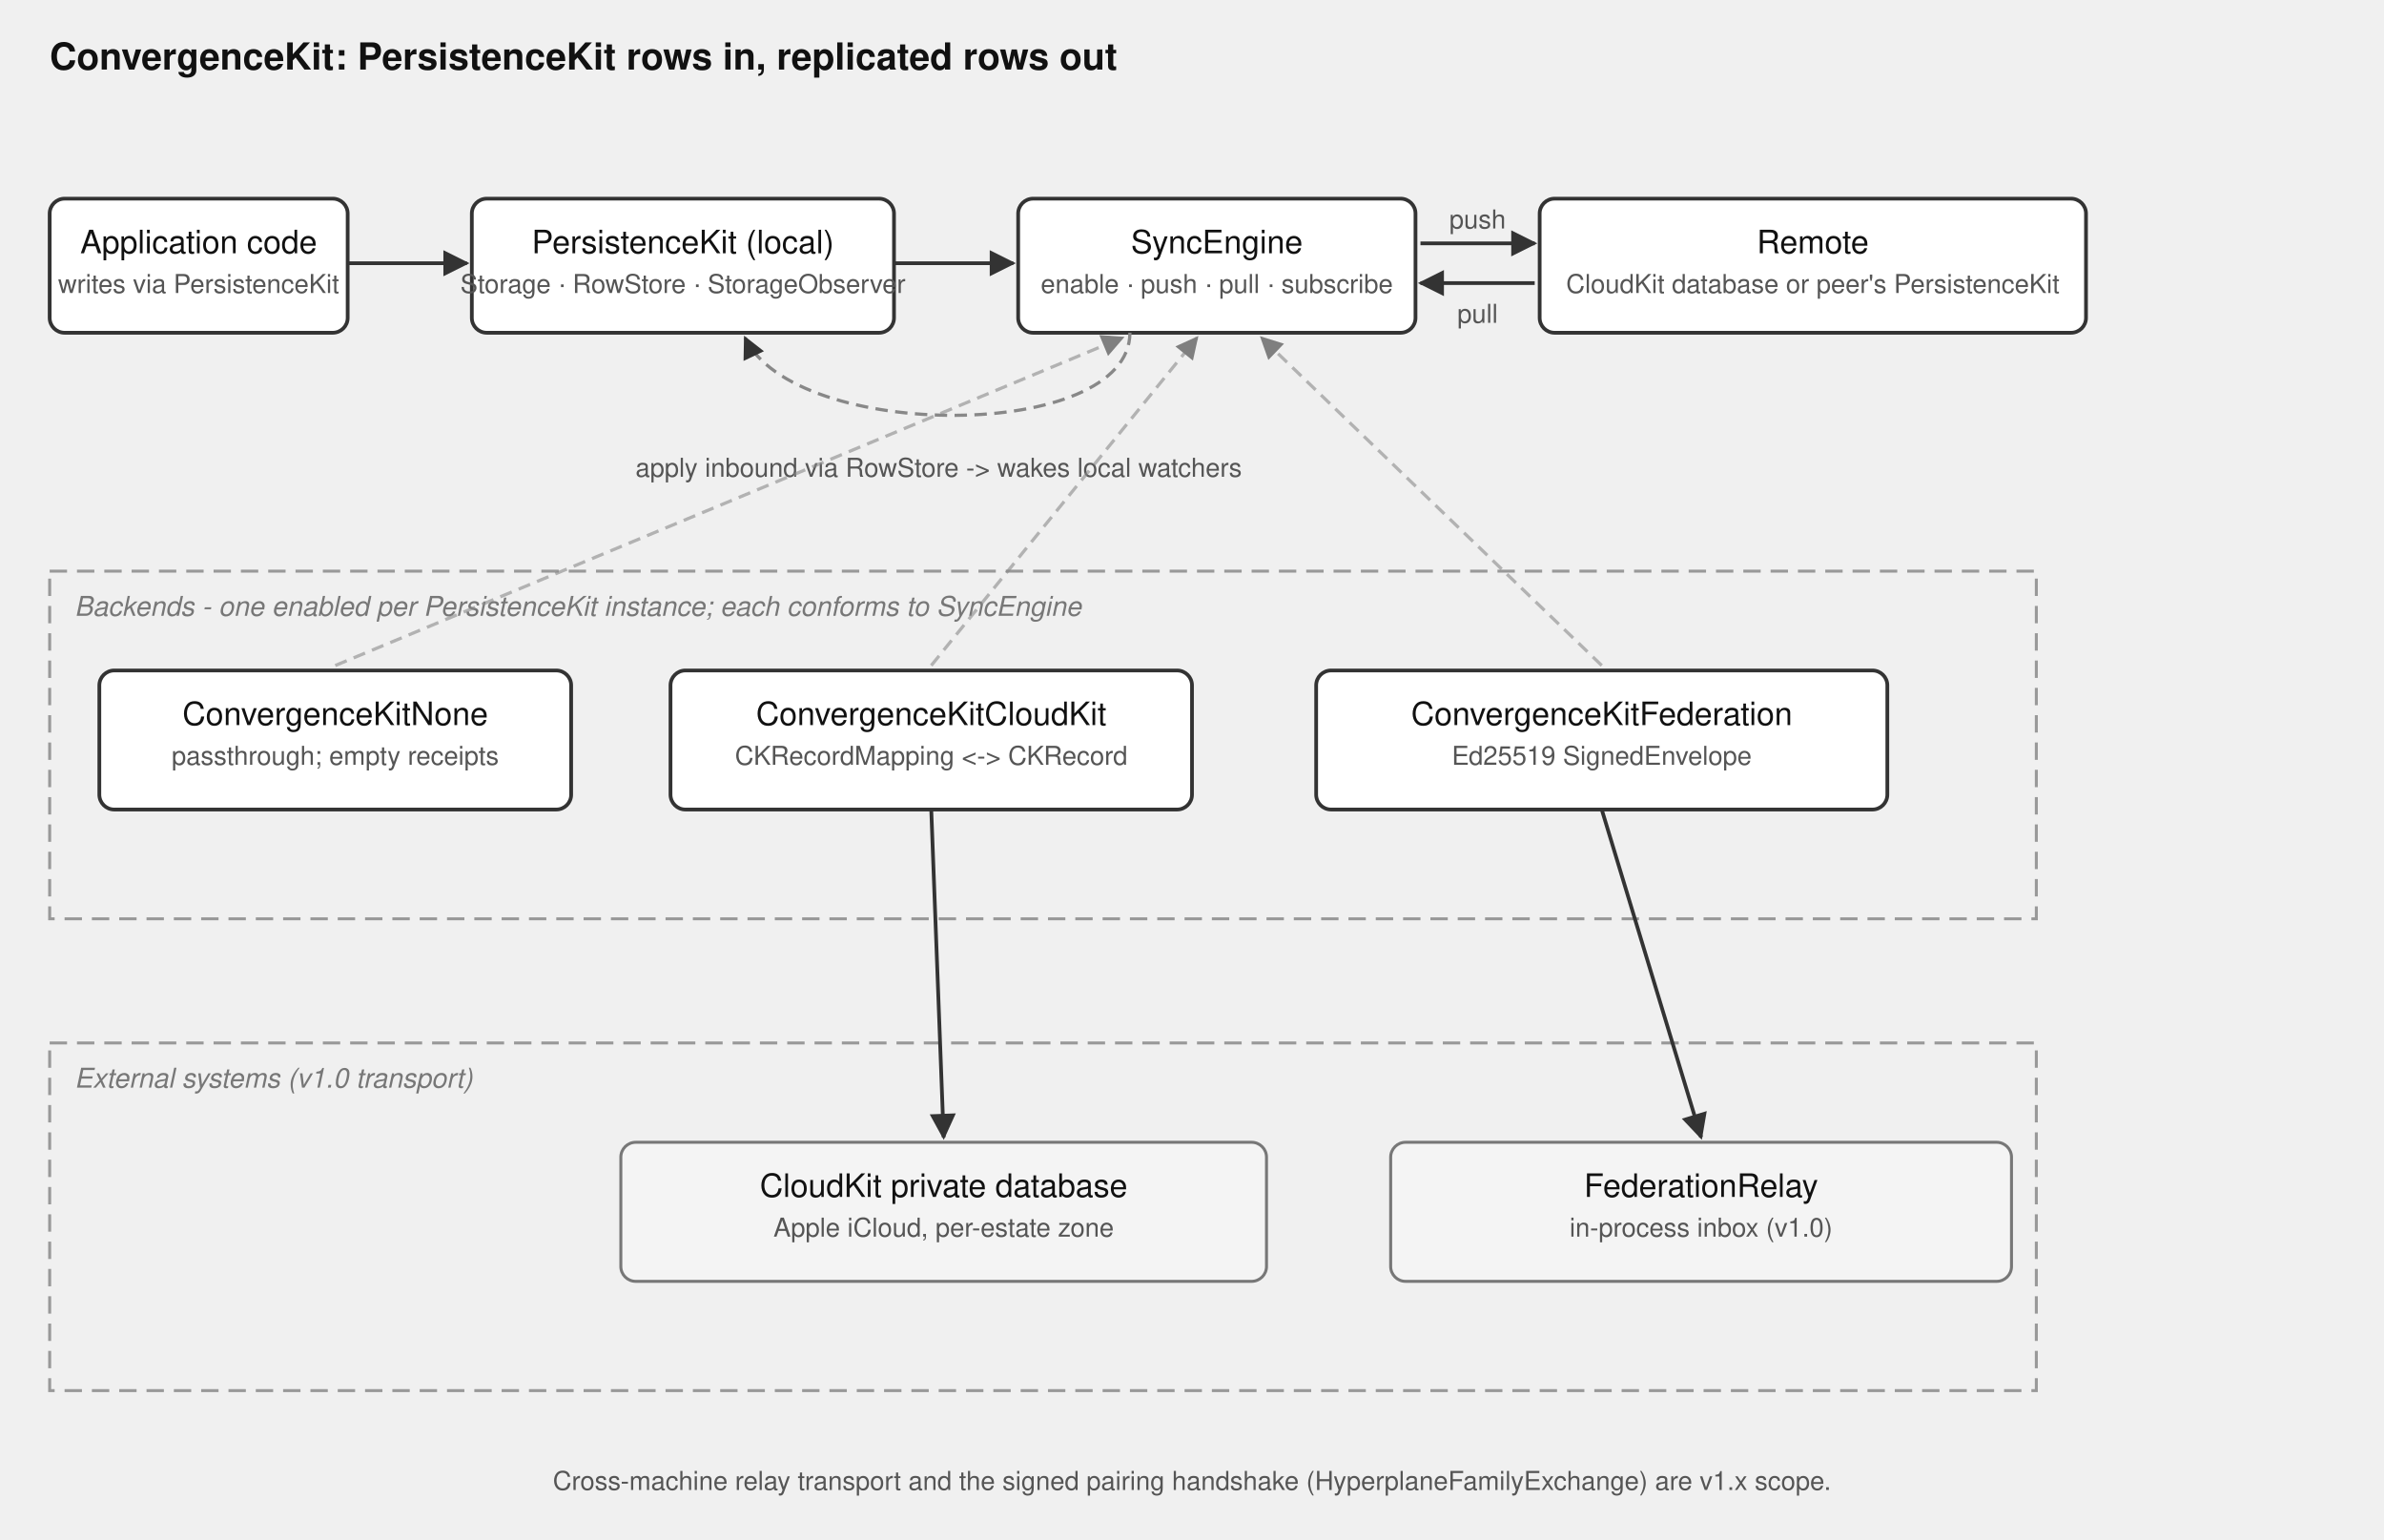
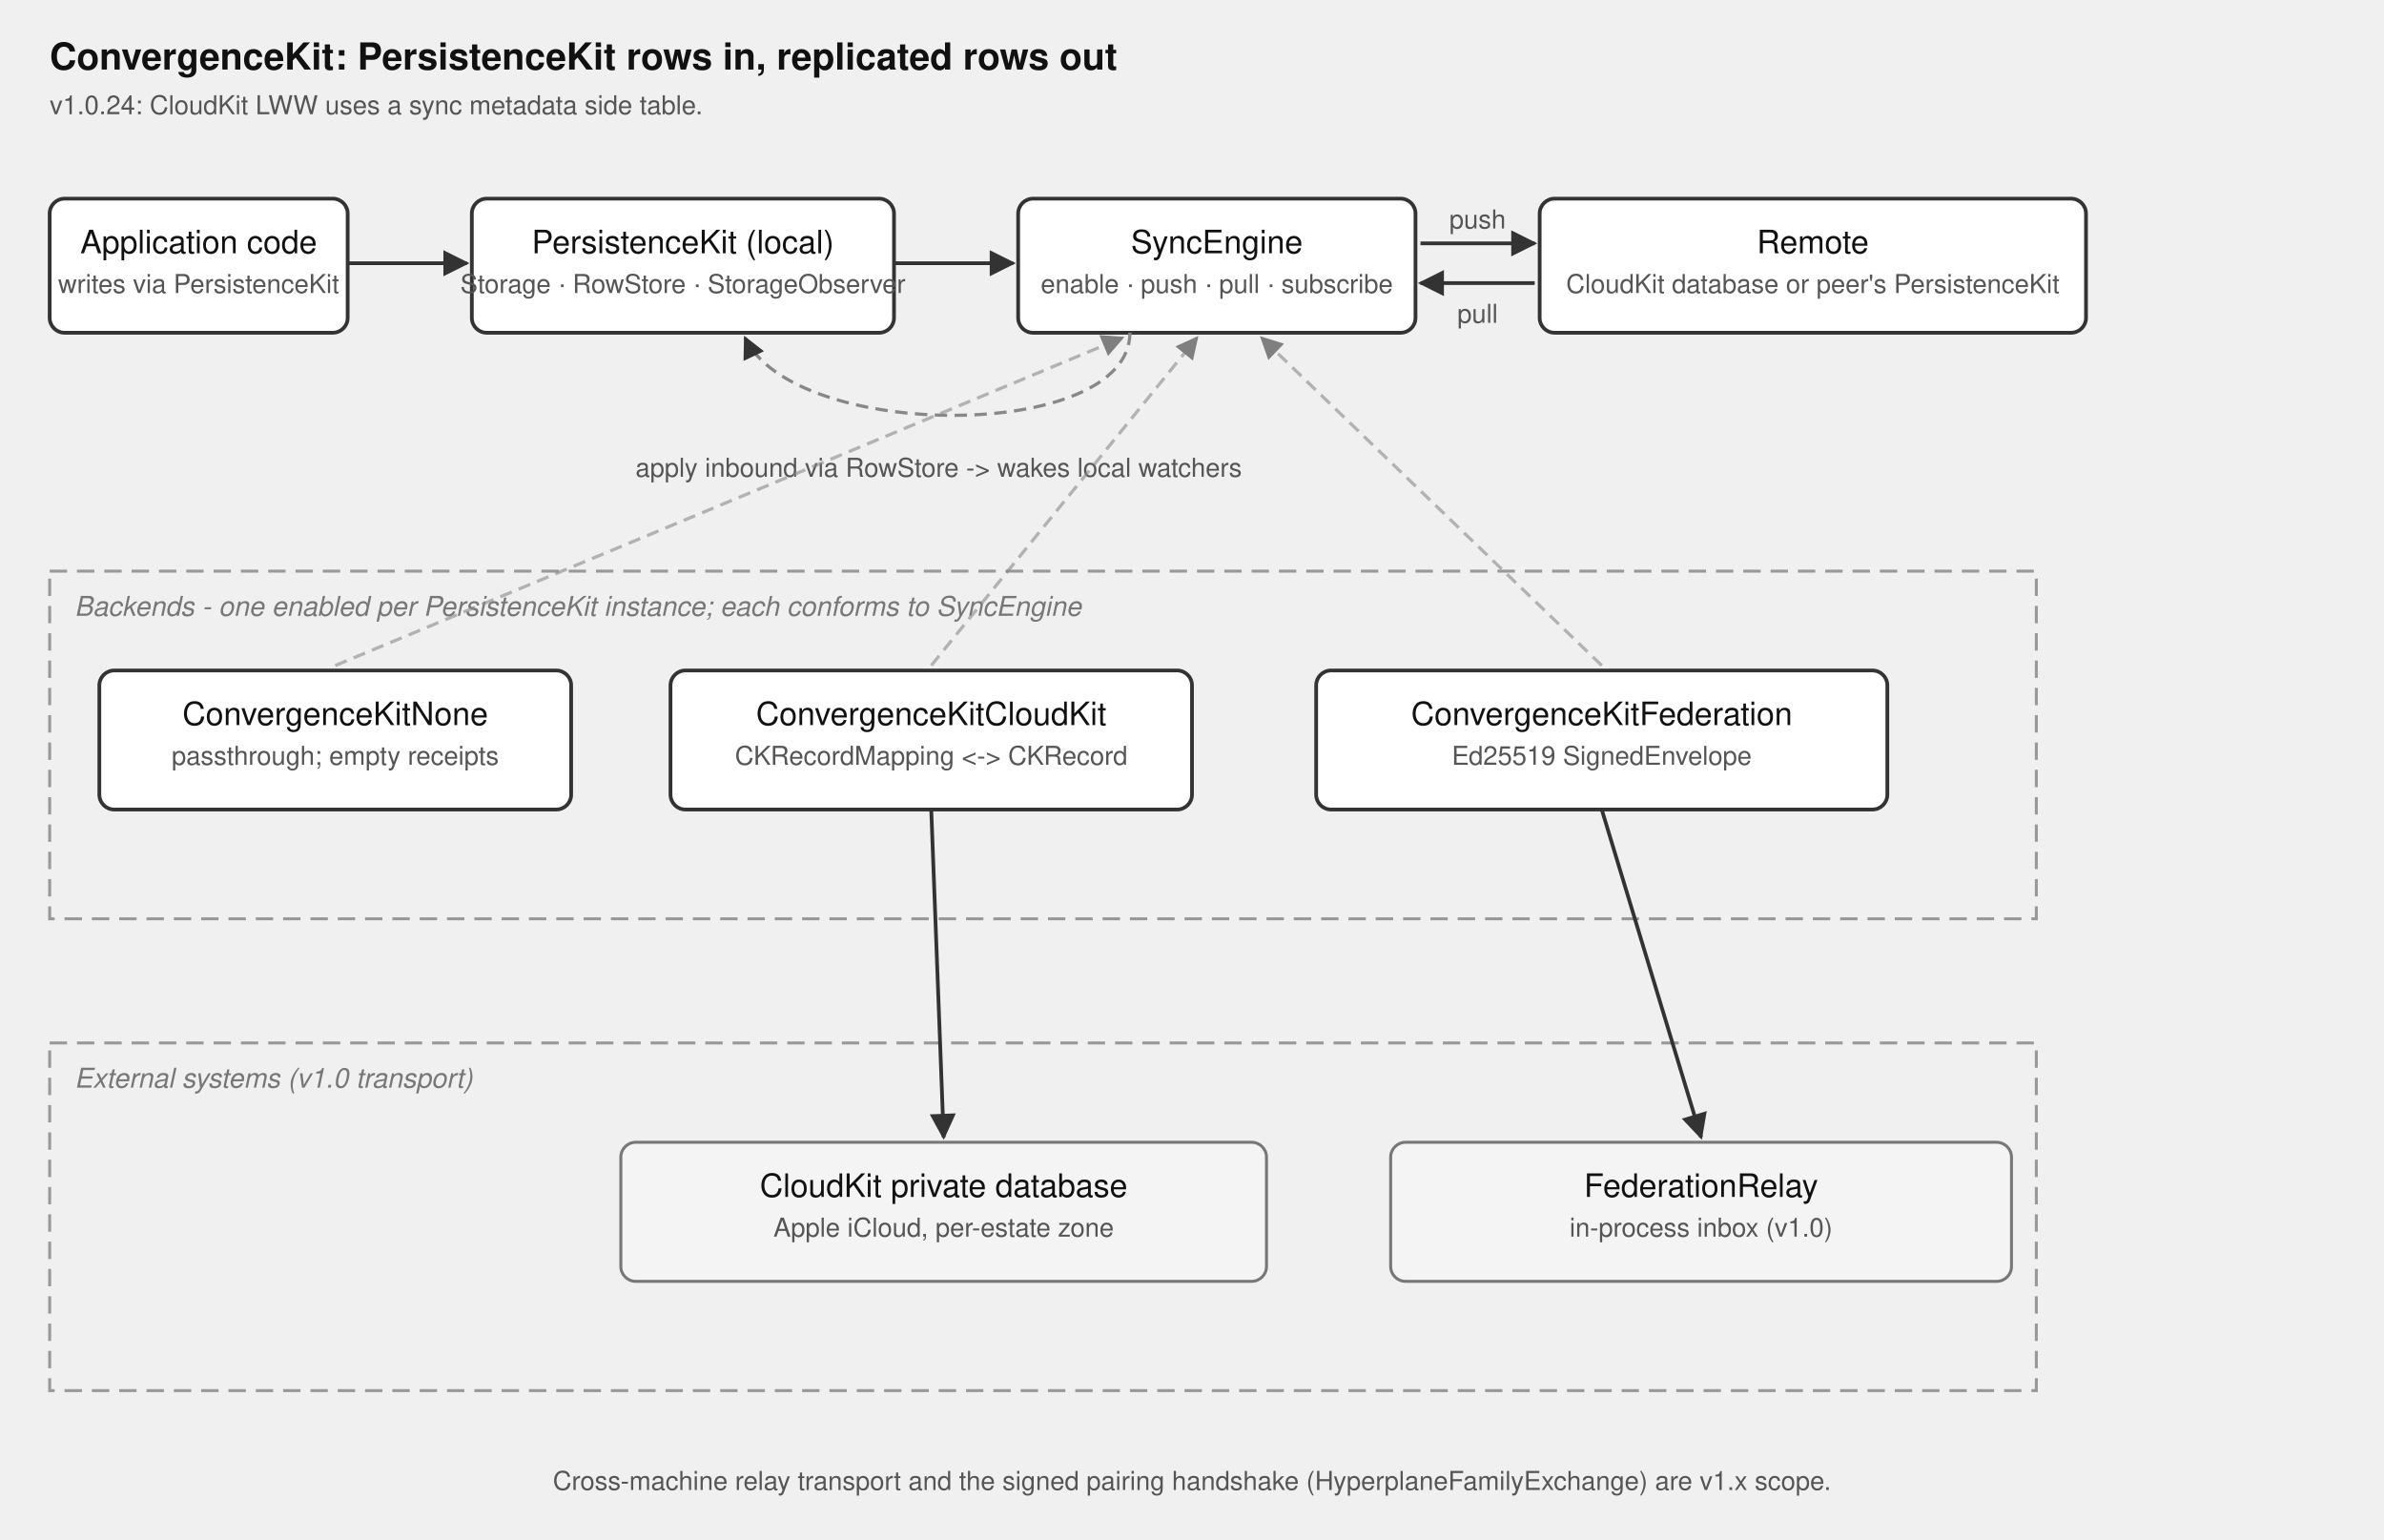
<svg xmlns="http://www.w3.org/2000/svg" width="960" height="620" viewBox="0 0 960 620" font-family="Helvetica, Arial, sans-serif">
  <defs>
    <marker id="arrow" viewBox="0 0 10 10" refX="9" refY="5" markerWidth="7" markerHeight="7" orient="auto-start-reverse">
      <path d="M 0 0 L 10 5 L 0 10 z" fill="#333" />
    </marker>
  </defs>
  <style>
    .box   { fill: #ffffff; stroke: #333; stroke-width: 1.5; }
    .art   { fill: #f4f4f4; stroke: #777; stroke-width: 1.2; }
    .label { font-size: 13px; fill: #111; }
    .sub   { font-size: 10.5px; fill: #555; }
    .flow  { stroke: #333; stroke-width: 1.5; fill: none; marker-end: url(#arrow); }
    .loop  { stroke: #888; stroke-width: 1.3; fill: none; marker-end: url(#arrow); stroke-dasharray: 5 3; }
    .region { fill: none; stroke: #999; stroke-width: 1.2; stroke-dasharray: 7 4; }
    .regionlabel { font-size: 11px; fill: #777; font-style: italic; }
  </style>
  <text x="20" y="28" font-size="15" font-weight="bold" fill="#111">ConvergenceKit: PersistenceKit rows in, replicated rows out</text>
+   <text class="sub" x="20" y="46">v1.0.24: CloudKit LWW uses a sync metadata side table.</text>
  <rect class="box" x="20" y="80" width="120" height="54" rx="6" />
  <text class="label" x="80" y="102" text-anchor="middle">Application code</text>
  <text class="sub" x="80" y="118" text-anchor="middle">writes via PersistenceKit</text>
  <rect class="box" x="190" y="80" width="170" height="54" rx="6" />
  <text class="label" x="275" y="102" text-anchor="middle">PersistenceKit (local)</text>
  <text class="sub" x="275" y="118" text-anchor="middle">Storage · RowStore · StorageObserver</text>
  <rect class="box" x="410" y="80" width="160" height="54" rx="6" />
  <text class="label" x="490" y="102" text-anchor="middle">SyncEngine</text>
  <text class="sub" x="490" y="118" text-anchor="middle">enable · push · pull · subscribe</text>
  <rect class="box" x="620" y="80" width="220" height="54" rx="6" />
  <text class="label" x="730" y="102" text-anchor="middle">Remote</text>
  <text class="sub" x="730" y="118" text-anchor="middle">CloudKit database or peer's PersistenceKit</text>
  <line class="flow" x1="140" y1="106" x2="188" y2="106" />
  <line class="flow" x1="360" y1="106" x2="408" y2="106" />
  <line class="flow" x1="572" y1="98" x2="618" y2="98" />
  <text class="sub" x="595" y="92" text-anchor="middle">push</text>
  <line class="flow" x1="618" y1="114" x2="572" y2="114" />
  <text class="sub" x="595" y="130" text-anchor="middle">pull</text>
  <path class="loop" d="M 455 134 C 455 178, 320 178, 300 136" />
  <text class="sub" x="378" y="192" text-anchor="middle">apply inbound via RowStore -&gt; wakes local watchers</text>
  <rect class="region" x="20" y="230" width="800" height="140" />
  <text class="regionlabel" x="30" y="248">Backends - one enabled per PersistenceKit instance; each conforms to SyncEngine</text>
  <rect class="box" x="40" y="270" width="190" height="56" rx="6" />
  <text class="label" x="135" y="292" text-anchor="middle">ConvergenceKitNone</text>
  <text class="sub" x="135" y="308" text-anchor="middle">passthrough; empty receipts</text>
  <rect class="box" x="270" y="270" width="210" height="56" rx="6" />
  <text class="label" x="375" y="292" text-anchor="middle">ConvergenceKitCloudKit</text>
  <text class="sub" x="375" y="308" text-anchor="middle">CKRecordMapping &lt;-&gt; CKRecord</text>
  <rect class="box" x="530" y="270" width="230" height="56" rx="6" />
  <text class="label" x="645" y="292" text-anchor="middle">ConvergenceKitFederation</text>
  <text class="sub" x="645" y="308" text-anchor="middle">Ed25519 SignedEnvelope</text>
  <line class="loop" x1="135" y1="268" x2="452" y2="136" opacity="0.6" />
  <line class="loop" x1="375" y1="268" x2="482" y2="136" opacity="0.6" />
  <line class="loop" x1="645" y1="268" x2="508" y2="136" opacity="0.6" />
  <rect class="region" x="20" y="420" width="800" height="140" />
  <text class="regionlabel" x="30" y="438">External systems (v1.0 transport)</text>
  <rect class="art" x="250" y="460" width="260" height="56" rx="6" />
  <text class="label" x="380" y="482" text-anchor="middle">CloudKit private database</text>
  <text class="sub" x="380" y="498" text-anchor="middle">Apple iCloud, per-estate zone</text>
  <rect class="art" x="560" y="460" width="250" height="56" rx="6" />
  <text class="label" x="685" y="482" text-anchor="middle">FederationRelay</text>
  <text class="sub" x="685" y="498" text-anchor="middle">in-process inbox (v1.0)</text>
  <line class="flow" x1="375" y1="326" x2="380" y2="458" />
  <line class="flow" x1="645" y1="326" x2="685" y2="458" />
  <text class="sub" x="480" y="600" text-anchor="middle">Cross-machine relay transport and the signed pairing handshake (HyperplaneFamilyExchange) are v1.x scope.</text>
</svg>
